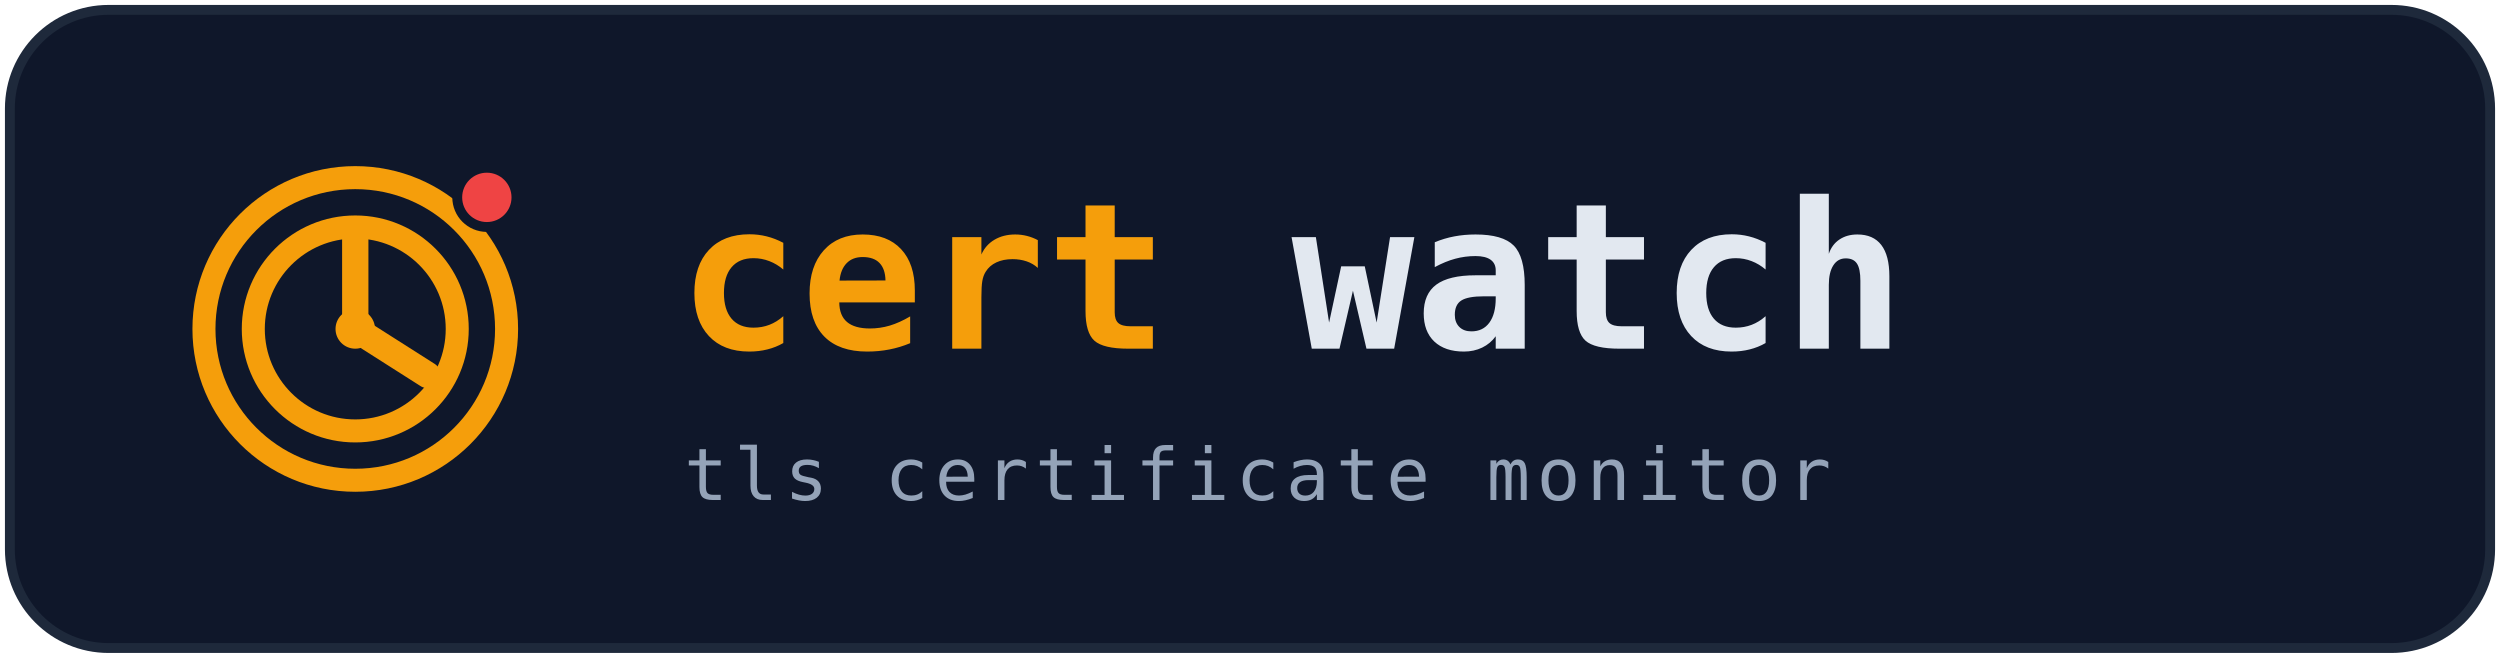
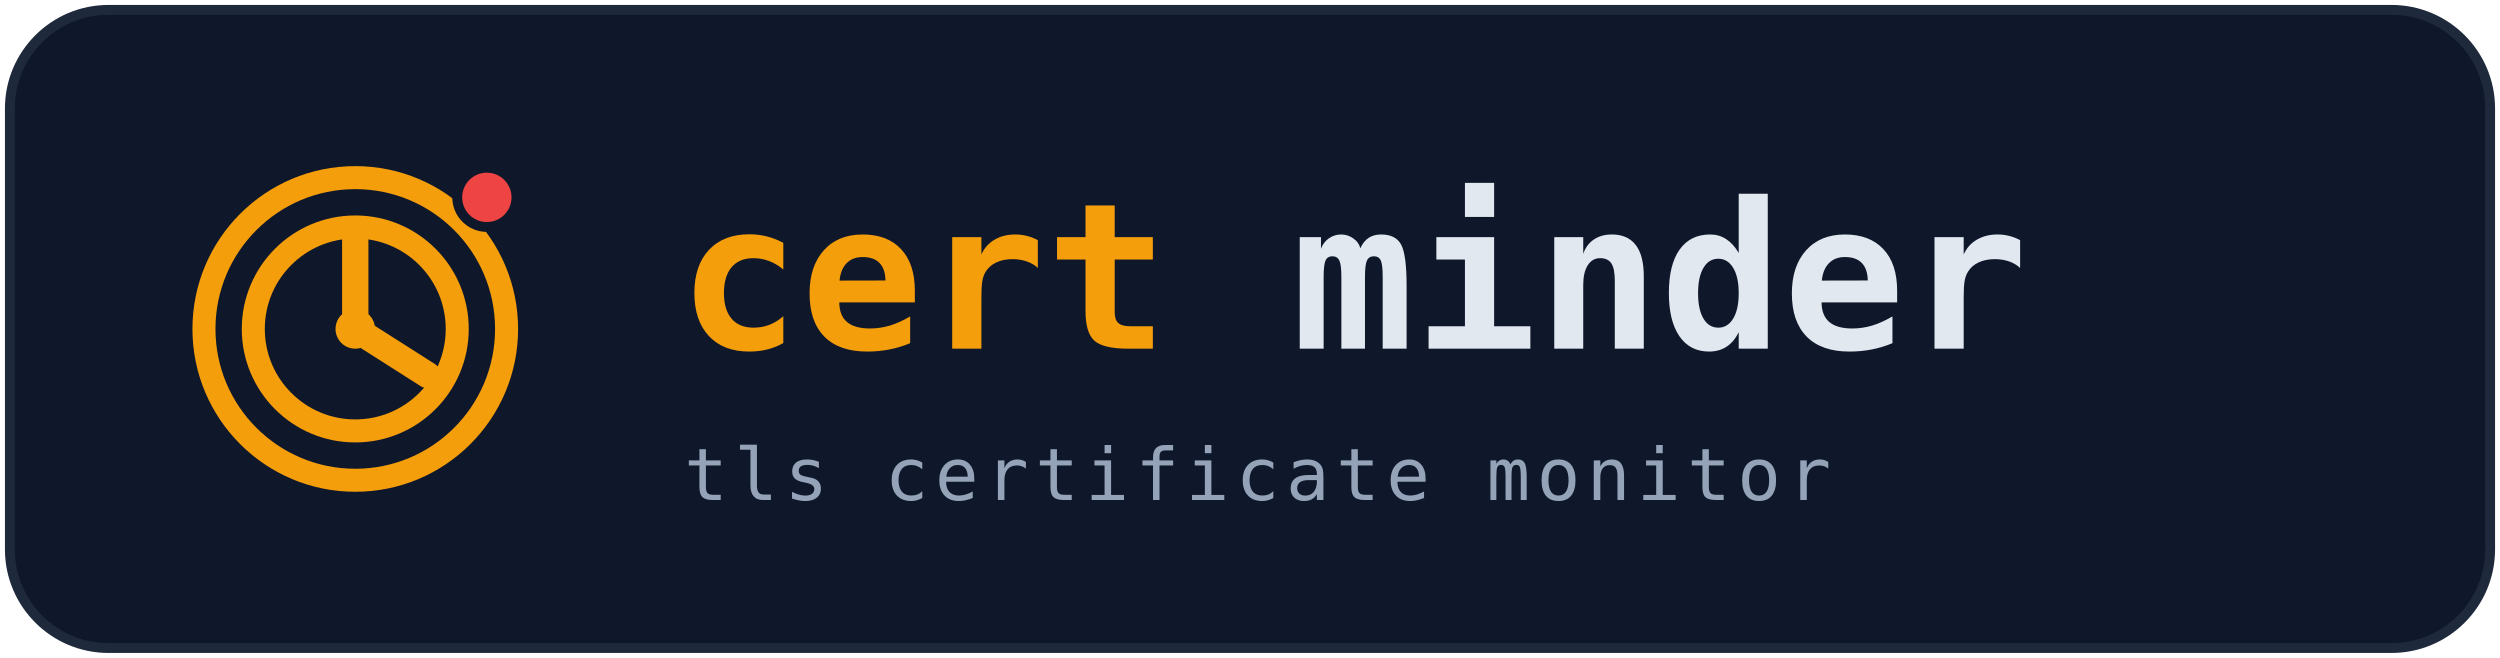
- <svg xmlns="http://www.w3.org/2000/svg" viewBox="0 0 760 200" role="img" aria-label="certwatch">
+ <svg xmlns="http://www.w3.org/2000/svg" viewBox="0 0 760 200" role="img" aria-label="certminder">
  <rect x="3" y="3" width="754" height="194" rx="30" fill="#0f172a" stroke="#1e293b" stroke-width="3" />
  <g transform="translate(108,100)">
    <g fill="none" stroke="#f59e0b" stroke-width="7">
      <circle r="46" />
      <circle r="31" />
    </g>
    <g stroke="#f59e0b" stroke-width="8" stroke-linecap="round">
      <line x1="0" y1="0" x2="0" y2="-30" />
      <line x1="0" y1="0" x2="22" y2="14" />
    </g>
    <circle r="6" fill="#f59e0b" />
    <circle cx="40" cy="-40" r="9" fill="#ef4444" stroke="#0f172a" stroke-width="3" />
  </g>
  <text x="206" y="106" font-family="ui-monospace, SFMono-Regular, Menlo, Consolas, monospace" font-size="62" font-weight="700">
    <tspan fill="#f59e0b">cert</tspan>
-     <tspan fill="#e2e8f0">watch</tspan>
+     <tspan fill="#e2e8f0">minder</tspan>
  </text>
  <text x="208" y="152" font-family="ui-monospace, SFMono-Regular, Menlo, Consolas, monospace" font-size="22" letter-spacing="2" fill="#94a3b8">tls certificate monitor</text>
</svg>
